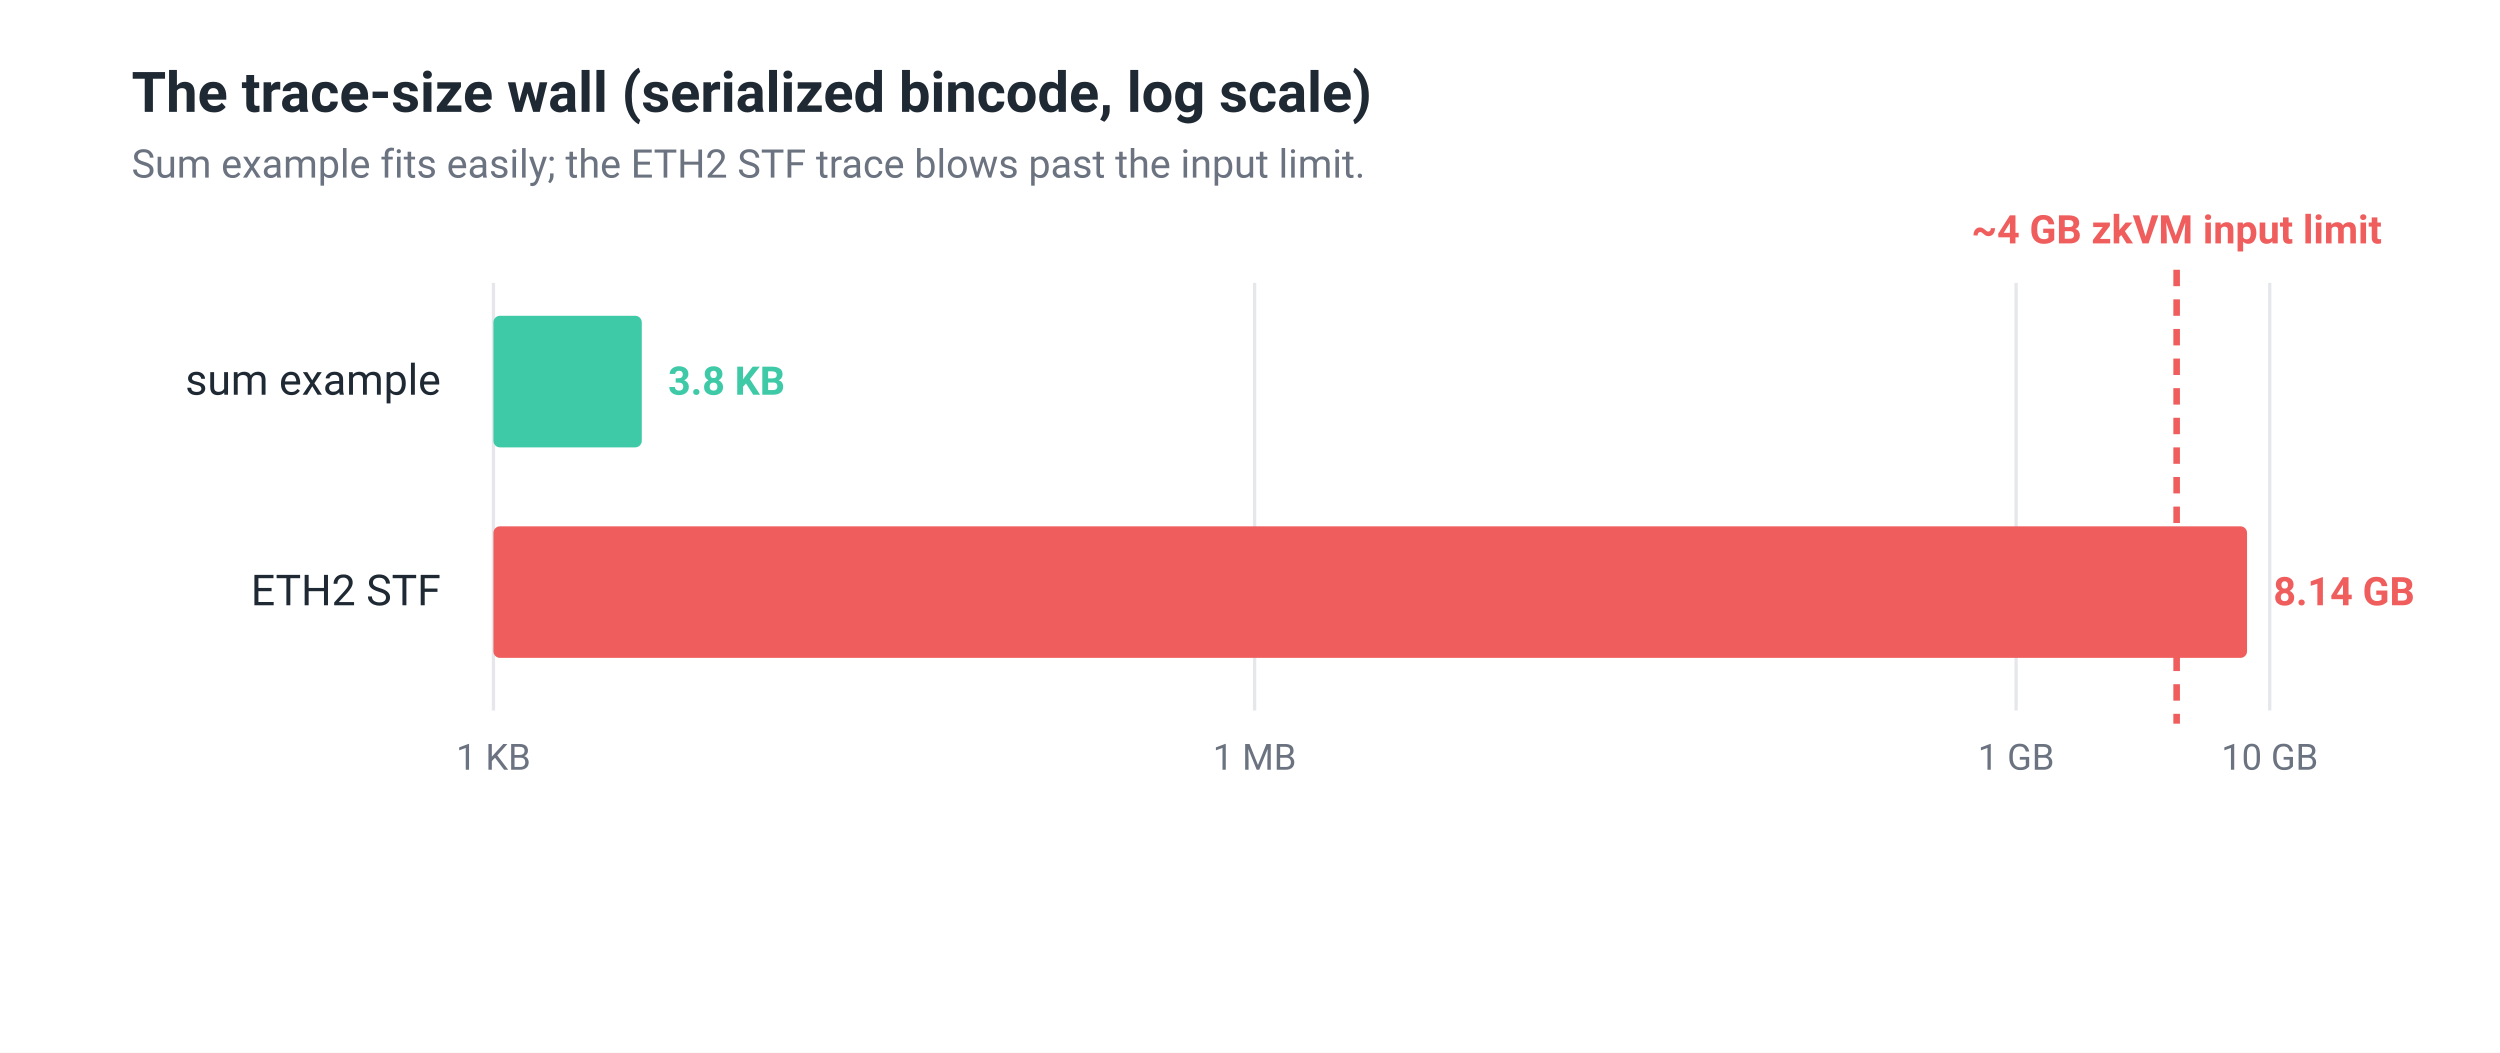
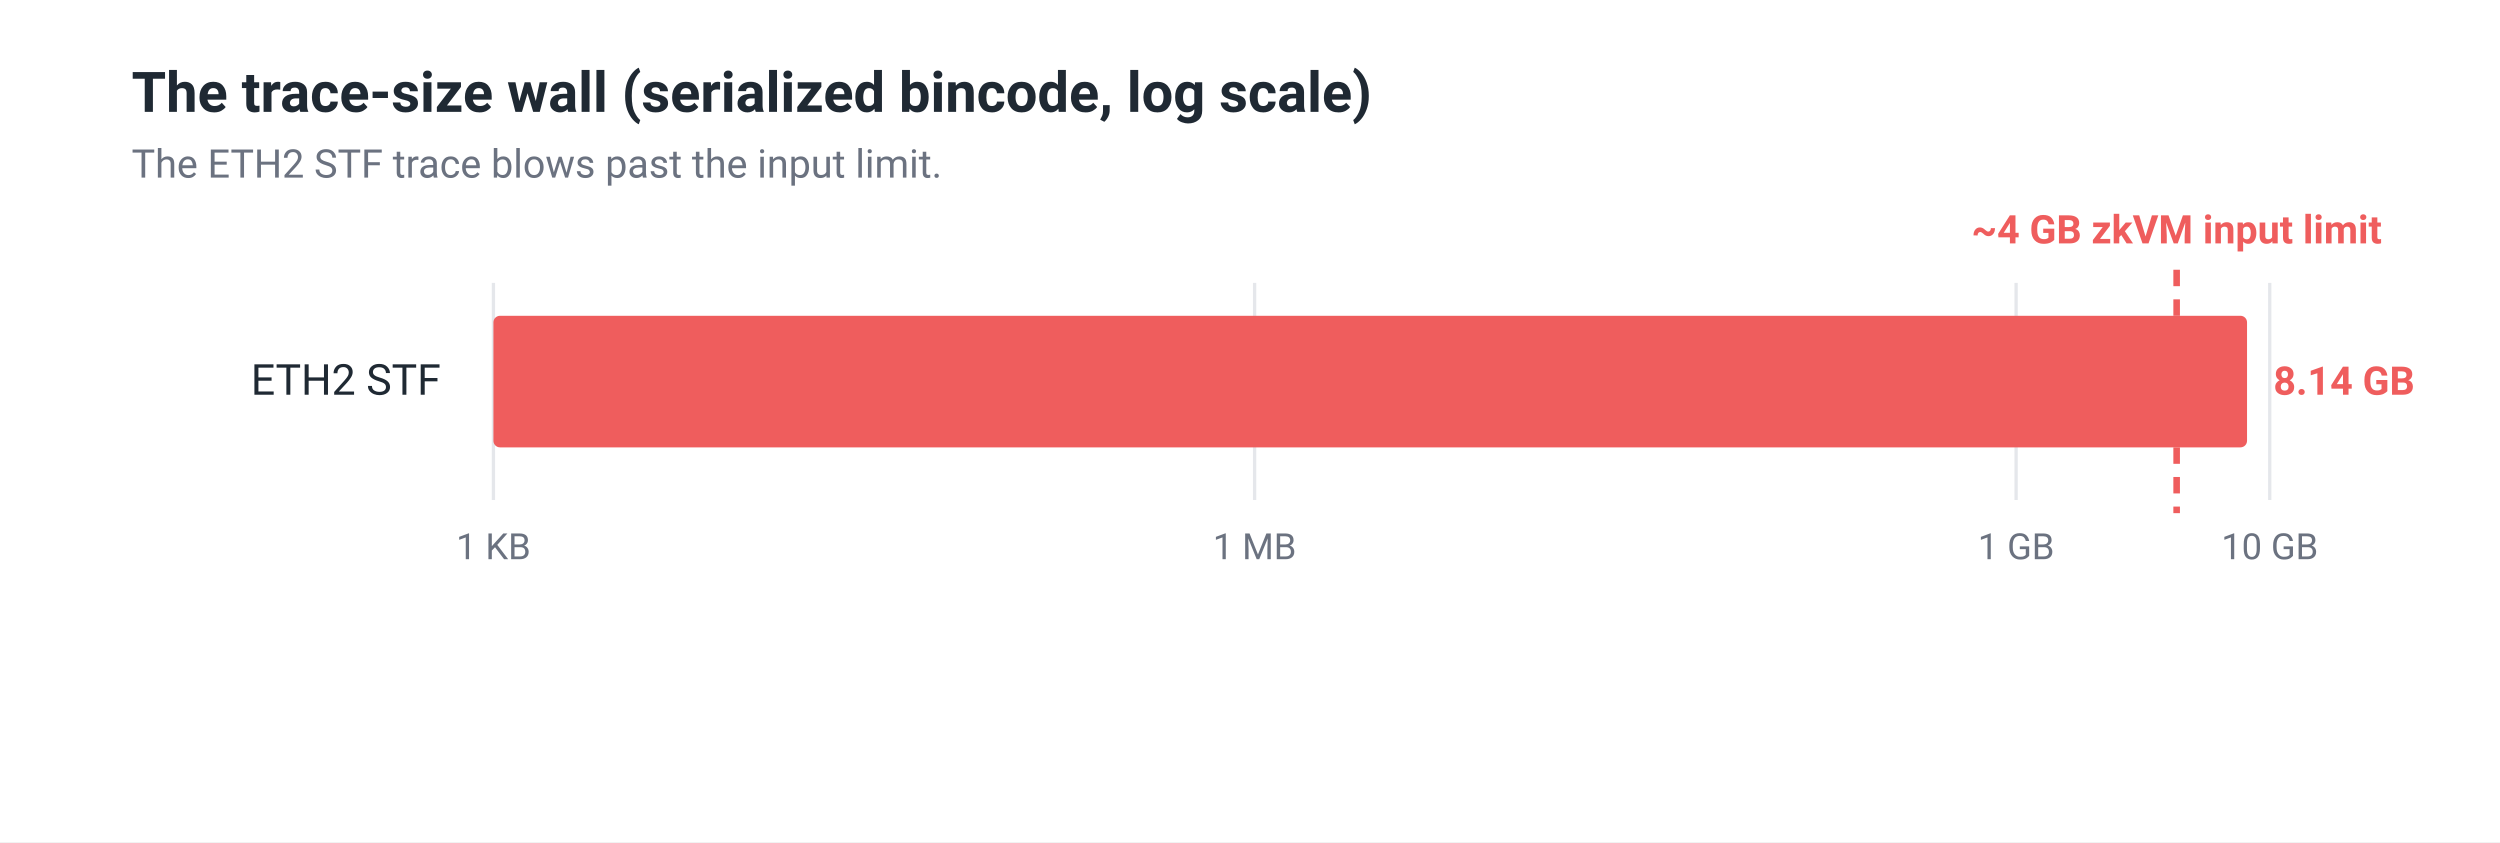
- <svg xmlns="http://www.w3.org/2000/svg" width="760" height="320" viewBox="0 0 760 320" role="img">
-   <rect x="0.0" y="0.0" width="760.0" height="320.0" rx="0" fill="#ffffff" />
+ <svg xmlns="http://www.w3.org/2000/svg" width="760" height="256" viewBox="0 0 760 256" role="img">
+   <rect x="0.0" y="0.0" width="760.0" height="256.0" rx="0" fill="#ffffff" />
  <text x="40.0" y="34.0" font-family="-apple-system, BlinkMacSystemFont, 'Segoe UI', Roboto, Helvetica, Arial, sans-serif" font-size="17" text-anchor="start" fill="#1f2933" font-weight="600">The trace-size wall (serialized bincode, log scale)</text>
-   <text x="40.0" y="54.0" font-family="-apple-system, BlinkMacSystemFont, 'Segoe UI', Roboto, Helvetica, Arial, sans-serif" font-size="12" text-anchor="start" fill="#6b7280" font-weight="normal">Sum example fits easily; the ETH2 STF trace blows past the input limit.</text>
-   <line x1="150.0" y1="86.0" x2="150.0" y2="216.0" stroke="#e5e7eb" stroke-width="1" />
-   <text x="150.0" y="234.0" font-family="-apple-system, BlinkMacSystemFont, 'Segoe UI', Roboto, Helvetica, Arial, sans-serif" font-size="11" text-anchor="middle" fill="#6b7280" font-weight="normal">1 KB</text>
-   <line x1="381.4" y1="86.0" x2="381.4" y2="216.0" stroke="#e5e7eb" stroke-width="1" />
-   <text x="381.4" y="234.0" font-family="-apple-system, BlinkMacSystemFont, 'Segoe UI', Roboto, Helvetica, Arial, sans-serif" font-size="11" text-anchor="middle" fill="#6b7280" font-weight="normal">1 MB</text>
-   <line x1="612.9" y1="86.0" x2="612.9" y2="216.0" stroke="#e5e7eb" stroke-width="1" />
-   <text x="612.9" y="234.0" font-family="-apple-system, BlinkMacSystemFont, 'Segoe UI', Roboto, Helvetica, Arial, sans-serif" font-size="11" text-anchor="middle" fill="#6b7280" font-weight="normal">1 GB</text>
-   <line x1="690.0" y1="86.0" x2="690.0" y2="216.0" stroke="#e5e7eb" stroke-width="1" />
-   <text x="690.0" y="234.0" font-family="-apple-system, BlinkMacSystemFont, 'Segoe UI', Roboto, Helvetica, Arial, sans-serif" font-size="11" text-anchor="middle" fill="#6b7280" font-weight="normal">10 GB</text>
-   <text x="134.0" y="120.0" font-family="-apple-system, BlinkMacSystemFont, 'Segoe UI', Roboto, Helvetica, Arial, sans-serif" font-size="13" text-anchor="end" fill="#1f2933" font-weight="normal">sum example</text>
-   <rect x="150.0" y="96.0" width="45.1" height="40.0" rx="2" fill="#3ec9a7" />
-   <text x="203.1" y="120.0" font-family="-apple-system, BlinkMacSystemFont, 'Segoe UI', Roboto, Helvetica, Arial, sans-serif" font-size="12" text-anchor="start" fill="#3ec9a7" font-weight="600">3.8 KB</text>
-   <text x="134.0" y="184.0" font-family="-apple-system, BlinkMacSystemFont, 'Segoe UI', Roboto, Helvetica, Arial, sans-serif" font-size="13" text-anchor="end" fill="#1f2933" font-weight="normal">ETH2 STF</text>
-   <rect x="150.0" y="160.0" width="533.1" height="40.0" rx="2" fill="#ef5d5d" />
-   <text x="691.1" y="184.0" font-family="-apple-system, BlinkMacSystemFont, 'Segoe UI', Roboto, Helvetica, Arial, sans-serif" font-size="12" text-anchor="start" fill="#ef5d5d" font-weight="600">8.14 GB</text>
-   <line x1="661.7" y1="82.0" x2="661.7" y2="220.0" stroke="#ef5d5d" stroke-width="2" stroke-dasharray="5,4" />
+   <text x="40.0" y="54.0" font-family="-apple-system, BlinkMacSystemFont, 'Segoe UI', Roboto, Helvetica, Arial, sans-serif" font-size="12" text-anchor="start" fill="#6b7280" font-weight="normal">The ETH2 STF trace blows past the input limit.</text>
+   <line x1="150.0" y1="86.0" x2="150.0" y2="152.0" stroke="#e5e7eb" stroke-width="1" />
+   <text x="150.0" y="170.0" font-family="-apple-system, BlinkMacSystemFont, 'Segoe UI', Roboto, Helvetica, Arial, sans-serif" font-size="11" text-anchor="middle" fill="#6b7280" font-weight="normal">1 KB</text>
+   <line x1="381.4" y1="86.0" x2="381.4" y2="152.0" stroke="#e5e7eb" stroke-width="1" />
+   <text x="381.4" y="170.0" font-family="-apple-system, BlinkMacSystemFont, 'Segoe UI', Roboto, Helvetica, Arial, sans-serif" font-size="11" text-anchor="middle" fill="#6b7280" font-weight="normal">1 MB</text>
+   <line x1="612.9" y1="86.0" x2="612.9" y2="152.0" stroke="#e5e7eb" stroke-width="1" />
+   <text x="612.9" y="170.0" font-family="-apple-system, BlinkMacSystemFont, 'Segoe UI', Roboto, Helvetica, Arial, sans-serif" font-size="11" text-anchor="middle" fill="#6b7280" font-weight="normal">1 GB</text>
+   <line x1="690.0" y1="86.0" x2="690.0" y2="152.0" stroke="#e5e7eb" stroke-width="1" />
+   <text x="690.0" y="170.0" font-family="-apple-system, BlinkMacSystemFont, 'Segoe UI', Roboto, Helvetica, Arial, sans-serif" font-size="11" text-anchor="middle" fill="#6b7280" font-weight="normal">10 GB</text>
+   <text x="134.0" y="120.0" font-family="-apple-system, BlinkMacSystemFont, 'Segoe UI', Roboto, Helvetica, Arial, sans-serif" font-size="13" text-anchor="end" fill="#1f2933" font-weight="normal">ETH2 STF</text>
+   <rect x="150.0" y="96.0" width="533.1" height="40.0" rx="2" fill="#ef5d5d" />
+   <text x="691.1" y="120.0" font-family="-apple-system, BlinkMacSystemFont, 'Segoe UI', Roboto, Helvetica, Arial, sans-serif" font-size="12" text-anchor="start" fill="#ef5d5d" font-weight="600">8.14 GB</text>
+   <line x1="661.7" y1="82.0" x2="661.7" y2="156.0" stroke="#ef5d5d" stroke-width="2" stroke-dasharray="5,4" />
  <text x="661.7" y="74.0" font-family="-apple-system, BlinkMacSystemFont, 'Segoe UI', Roboto, Helvetica, Arial, sans-serif" font-size="12" text-anchor="middle" fill="#ef5d5d" font-weight="600">~4 GB zkVM input limit</text>
</svg>
